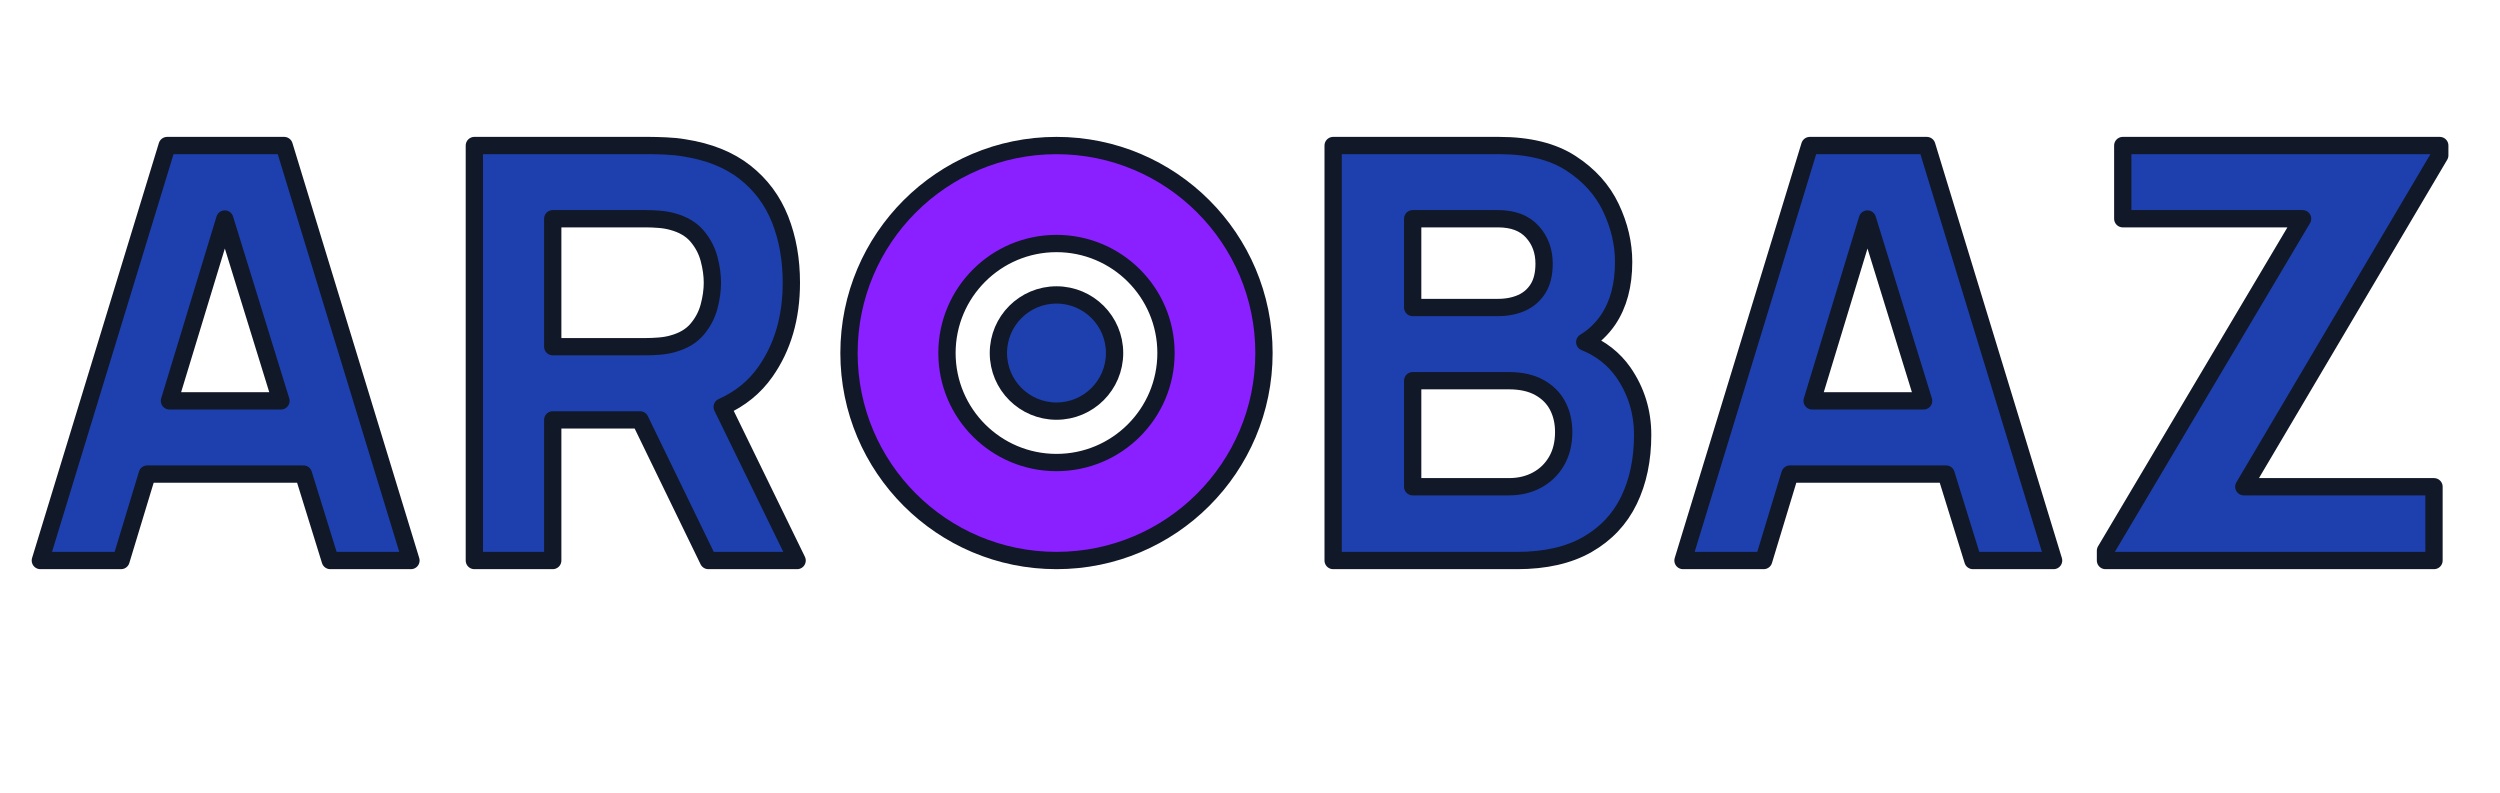
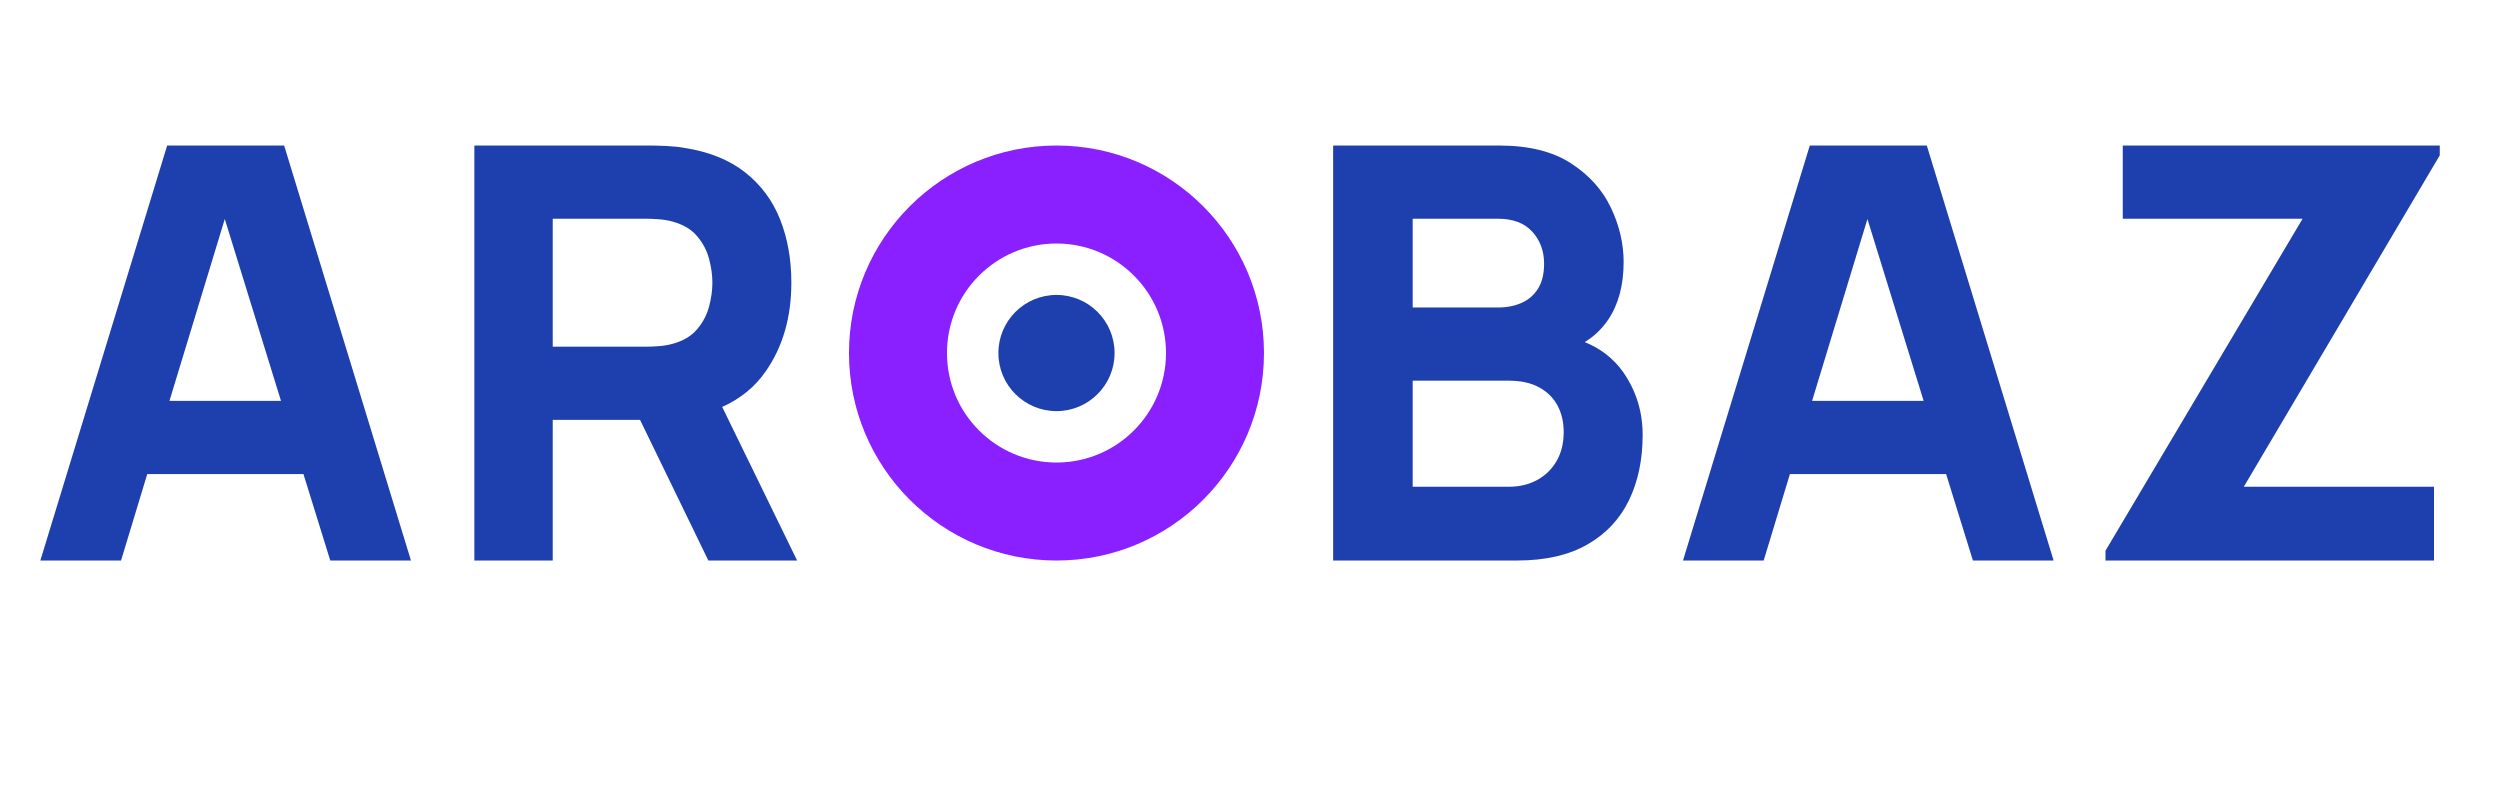
<svg xmlns="http://www.w3.org/2000/svg" viewBox="0 0 347 110">
  <g transform="translate(4,0)">
-     <path d="M1.6 77.8 19.2 20.2H35.44L53.04 77.8H41.84L38.12 65.8H16.44L12.8 77.8ZM35.0 55.64 27.2 30.4 19.52 55.64Z" fill="#1E40AF" stroke="#111827" stroke-width="2.40" stroke-linejoin="round" />
-     <path d="M61.84 77.8V20.2H86.16Q87.0 20.2 88.42 20.26Q89.84 20.32 90.96 20.52Q96.12 21.32 99.42 23.92Q102.72 26.52 104.28 30.46Q105.84 34.4 105.84 39.24Q105.84 46.48 102.24 51.6Q100.0 54.8 96.24 56.48L106.64 77.8H94.32L84.84 58.28H72.72V77.8ZM72.72 48.12H85.68Q86.52 48.12 87.52 48.04Q88.52 47.96 89.36 47.72Q91.56 47.12 92.76 45.7Q93.96 44.28 94.42 42.54Q94.88 40.8 94.88 39.24Q94.88 37.68 94.42 35.94Q93.96 34.2 92.76 32.78Q91.56 31.36 89.36 30.76Q88.52 30.52 87.52 30.44Q86.52 30.36 85.68 30.36H72.72Z" fill="#1E40AF" stroke="#111827" stroke-width="2.40" stroke-linejoin="round" />
-     <path fill-rule="evenodd" fill="#8A1FFF" stroke="#111827" stroke-width="2.40" d="M 113.84 49.0 a 28.8 28.8 0 1 0 57.6 0 a 28.8 28.8 0 1 0 -57.6 0 Z M 127.44 49.0 a 15.2 15.2 0 1 0 30.4 0 a 15.2 15.2 0 1 0 -30.4 0 Z" />
-     <circle cx="142.64" cy="49.0" r="8.064" fill="#1E40AF" stroke="#111827" stroke-width="2.40" />
-     <path d="M181.04 77.8V20.2H204.08Q210.24 20.2 214.04 22.66Q217.84 25.12 219.6 28.84Q221.36 32.56 221.36 36.36Q221.36 41.2 219.2 44.4Q217.88 46.32 215.96 47.48Q219.32 48.84 221.32 51.68Q224.0 55.56 224.0 60.36Q224.0 65.52 222.1 69.44Q220.2 73.36 216.32 75.58Q212.44 77.8 206.56 77.8ZM192.08 67.56H205.44Q207.64 67.56 209.36 66.62Q211.08 65.68 212.06 63.98Q213.04 62.28 213.04 59.96Q213.04 57.92 212.2 56.32Q211.36 54.72 209.66 53.78Q207.96 52.84 205.44 52.84H192.08ZM192.08 42.68H203.92Q205.76 42.68 207.2 42.04Q208.64 41.4 209.48 40.06Q210.32 38.72 210.32 36.6Q210.32 33.96 208.68 32.16Q207.04 30.36 203.92 30.36H192.08Z" fill="#1E40AF" stroke="#111827" stroke-width="2.40" stroke-linejoin="round" />
-     <path d="M229.6 77.8 247.2 20.2H263.44L281.04 77.8H269.84L266.12 65.8H244.44L240.8 77.8ZM263.0 55.64 255.2 30.4 247.52 55.64Z" fill="#1E40AF" stroke="#111827" stroke-width="2.40" stroke-linejoin="round" />
-     <path d="M288.24 77.8V76.44L315.6 30.36H290.64V20.2H334.64V21.56L307.44 67.56H333.84V77.8Z" fill="#1E40AF" stroke="#111827" stroke-width="2.40" stroke-linejoin="round" />
+     <path d="M1.6 77.8 19.2 20.2H35.44L53.04 77.8H41.84L38.12 65.8H16.44L12.8 77.8ZM35.0 55.64 27.2 30.4 19.52 55.64Z" fill="#1E40AF" />
+     <path d="M61.84 77.8V20.2H86.16Q87.0 20.2 88.42 20.26Q89.84 20.32 90.96 20.52Q96.12 21.32 99.42 23.92Q102.72 26.52 104.28 30.46Q105.84 34.4 105.84 39.24Q105.84 46.48 102.24 51.6Q100.0 54.8 96.24 56.48L106.64 77.8H94.32L84.84 58.28H72.72V77.8ZM72.72 48.12H85.68Q86.52 48.12 87.52 48.04Q88.52 47.96 89.36 47.72Q91.56 47.12 92.76 45.7Q93.96 44.28 94.42 42.54Q94.88 40.8 94.88 39.24Q94.88 37.68 94.42 35.94Q93.96 34.2 92.76 32.78Q91.56 31.36 89.36 30.76Q88.52 30.52 87.52 30.44Q86.52 30.36 85.68 30.36H72.72Z" fill="#1E40AF" />
+     <path fill-rule="evenodd" fill="#8A1FFF" d="M 113.84 49.0 a 28.8 28.8 0 1 0 57.6 0 a 28.8 28.8 0 1 0 -57.6 0 Z M 127.44 49.0 a 15.2 15.2 0 1 0 30.4 0 a 15.2 15.2 0 1 0 -30.4 0 Z" />
+     <circle cx="142.64" cy="49.0" r="8.064" fill="#1E40AF" />
+     <path d="M181.04 77.8V20.2H204.08Q210.24 20.2 214.04 22.66Q217.84 25.12 219.6 28.84Q221.36 32.56 221.36 36.36Q221.36 41.2 219.2 44.4Q217.88 46.32 215.96 47.48Q219.32 48.84 221.32 51.68Q224.0 55.56 224.0 60.36Q224.0 65.52 222.1 69.44Q220.2 73.36 216.32 75.58Q212.44 77.8 206.56 77.8ZM192.08 67.56H205.44Q207.64 67.56 209.36 66.62Q211.08 65.68 212.06 63.98Q213.04 62.28 213.04 59.96Q213.04 57.92 212.2 56.32Q211.36 54.72 209.66 53.78Q207.96 52.84 205.44 52.84H192.08ZM192.08 42.68H203.92Q205.76 42.68 207.2 42.04Q208.64 41.4 209.48 40.06Q210.32 38.72 210.32 36.6Q210.32 33.96 208.68 32.16Q207.04 30.36 203.92 30.36H192.08Z" fill="#1E40AF" />
+     <path d="M229.6 77.8 247.2 20.2H263.44L281.04 77.8H269.84L266.12 65.8H244.44L240.8 77.8ZM263.0 55.64 255.2 30.4 247.52 55.64Z" fill="#1E40AF" />
+     <path d="M288.24 77.8V76.44L315.6 30.36H290.64V20.2H334.64V21.56L307.44 67.56H333.84V77.8Z" fill="#1E40AF" />
  </g>
</svg>
